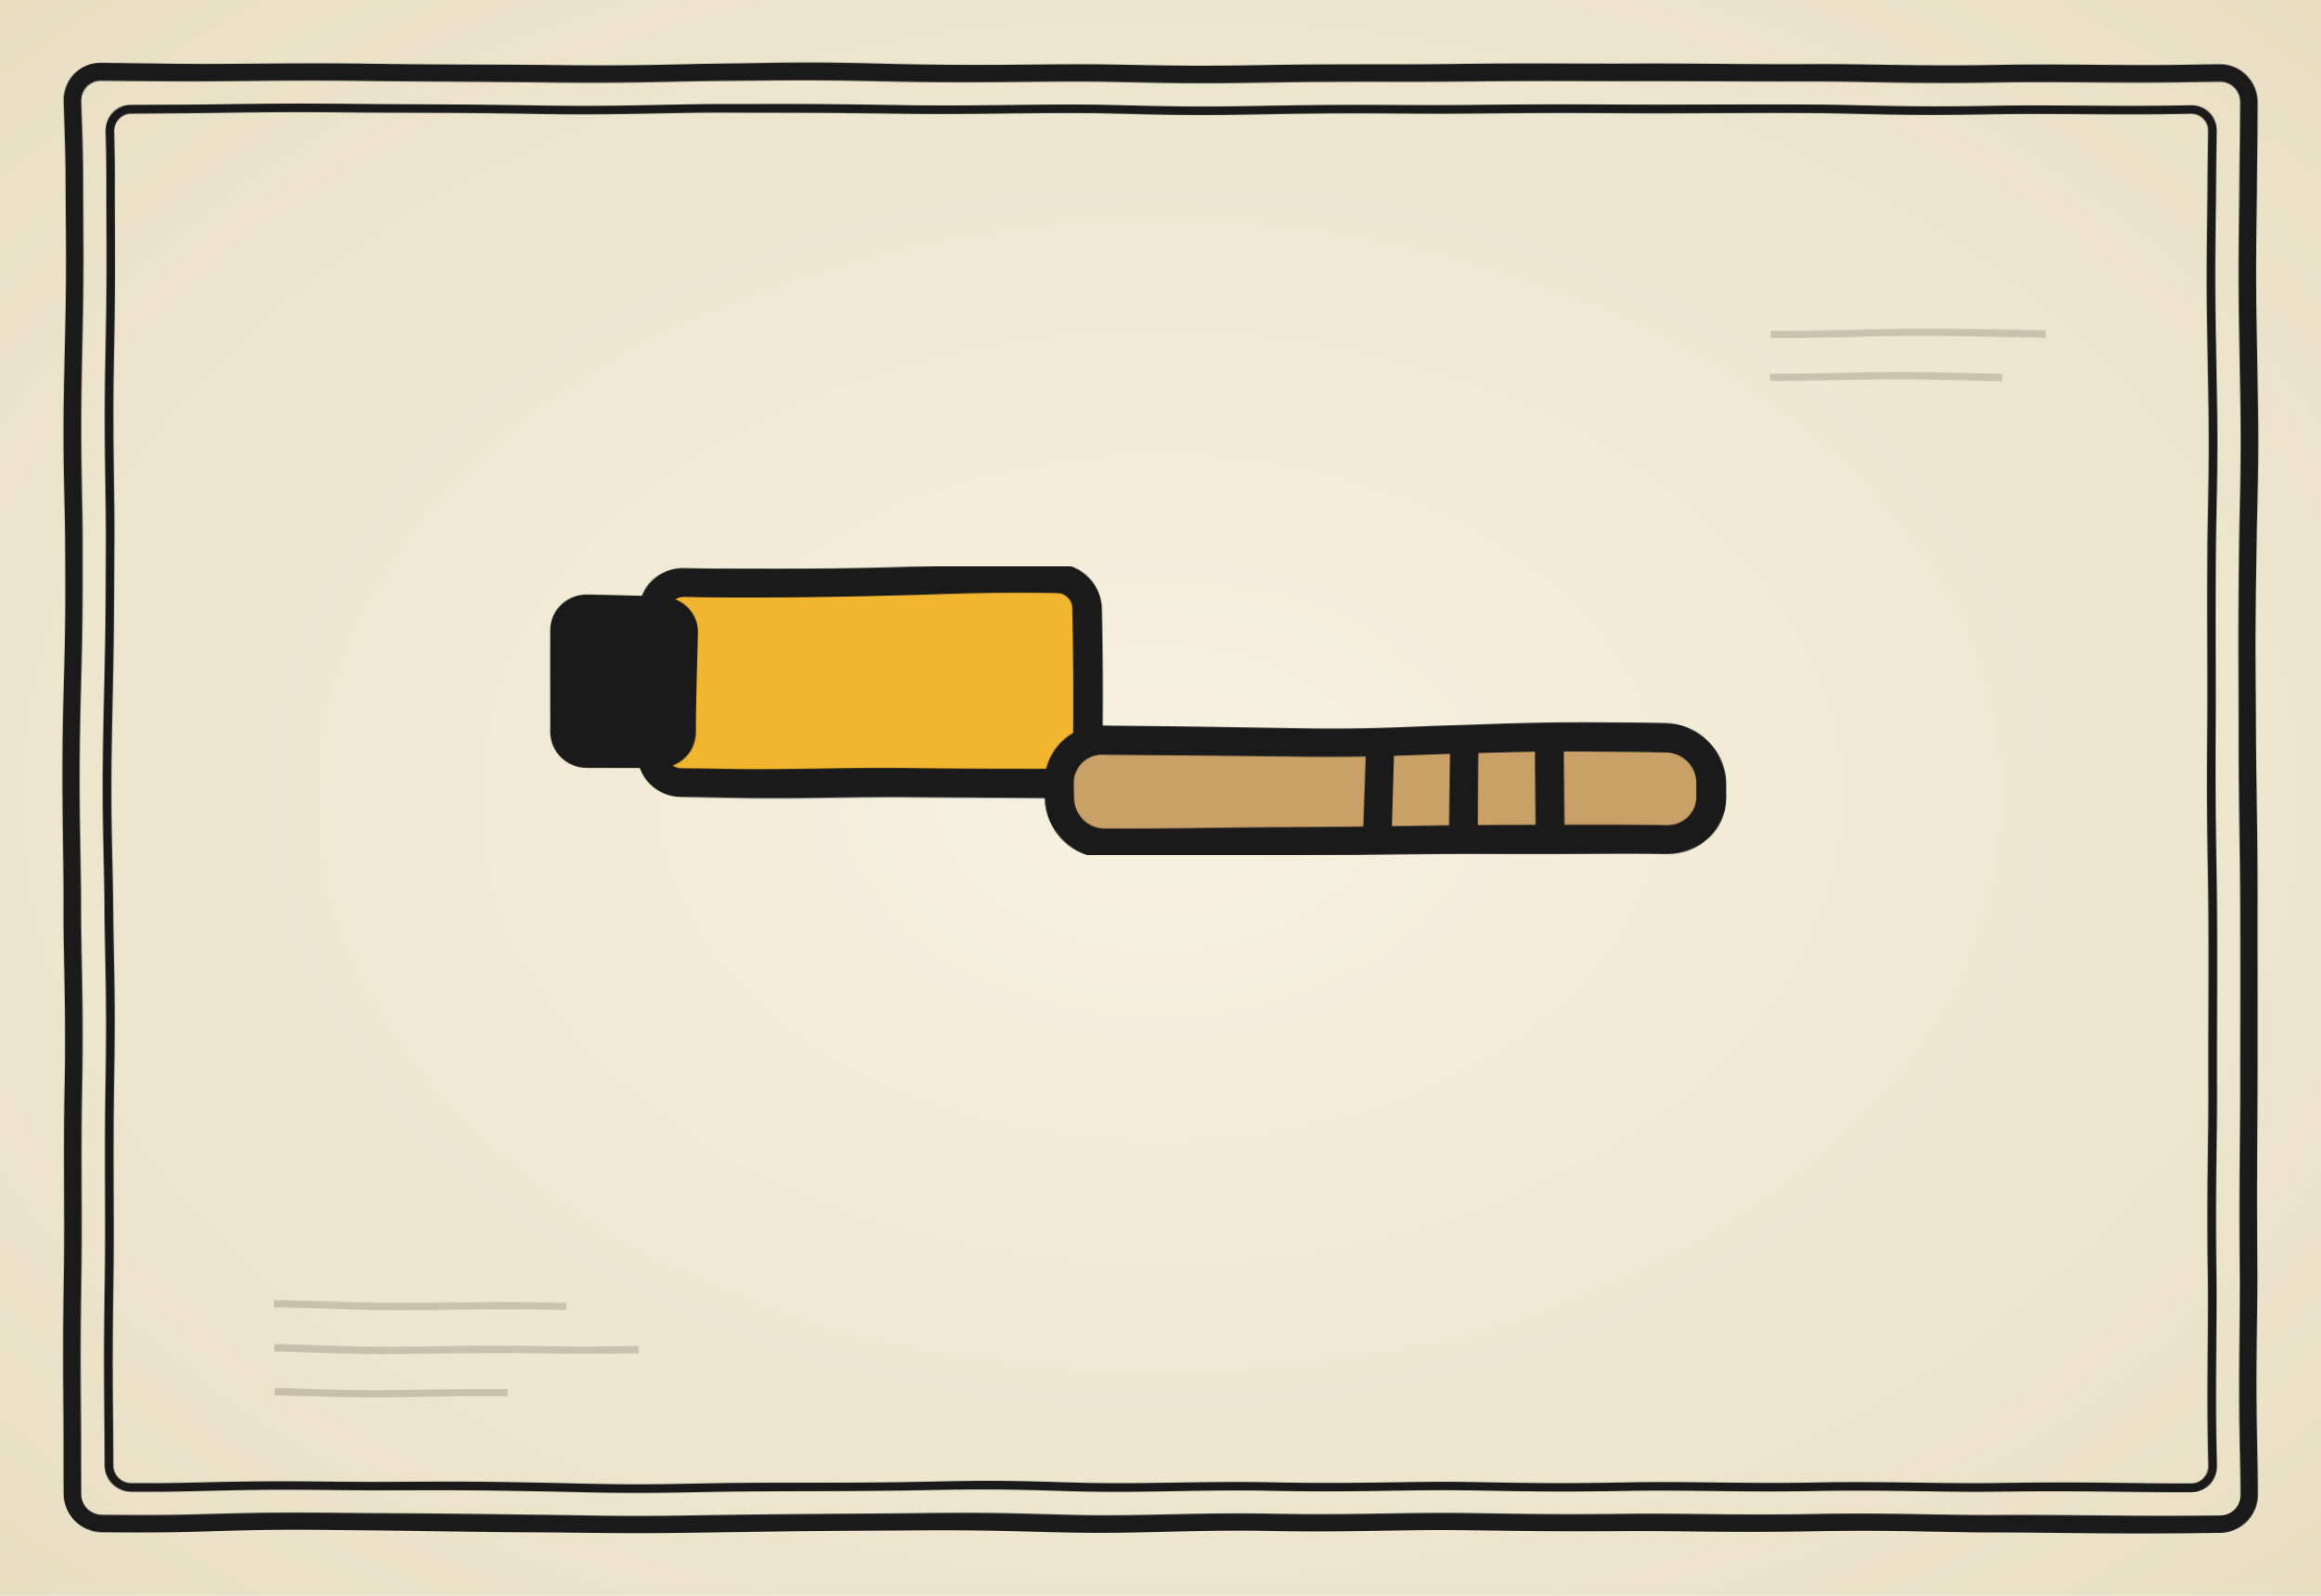
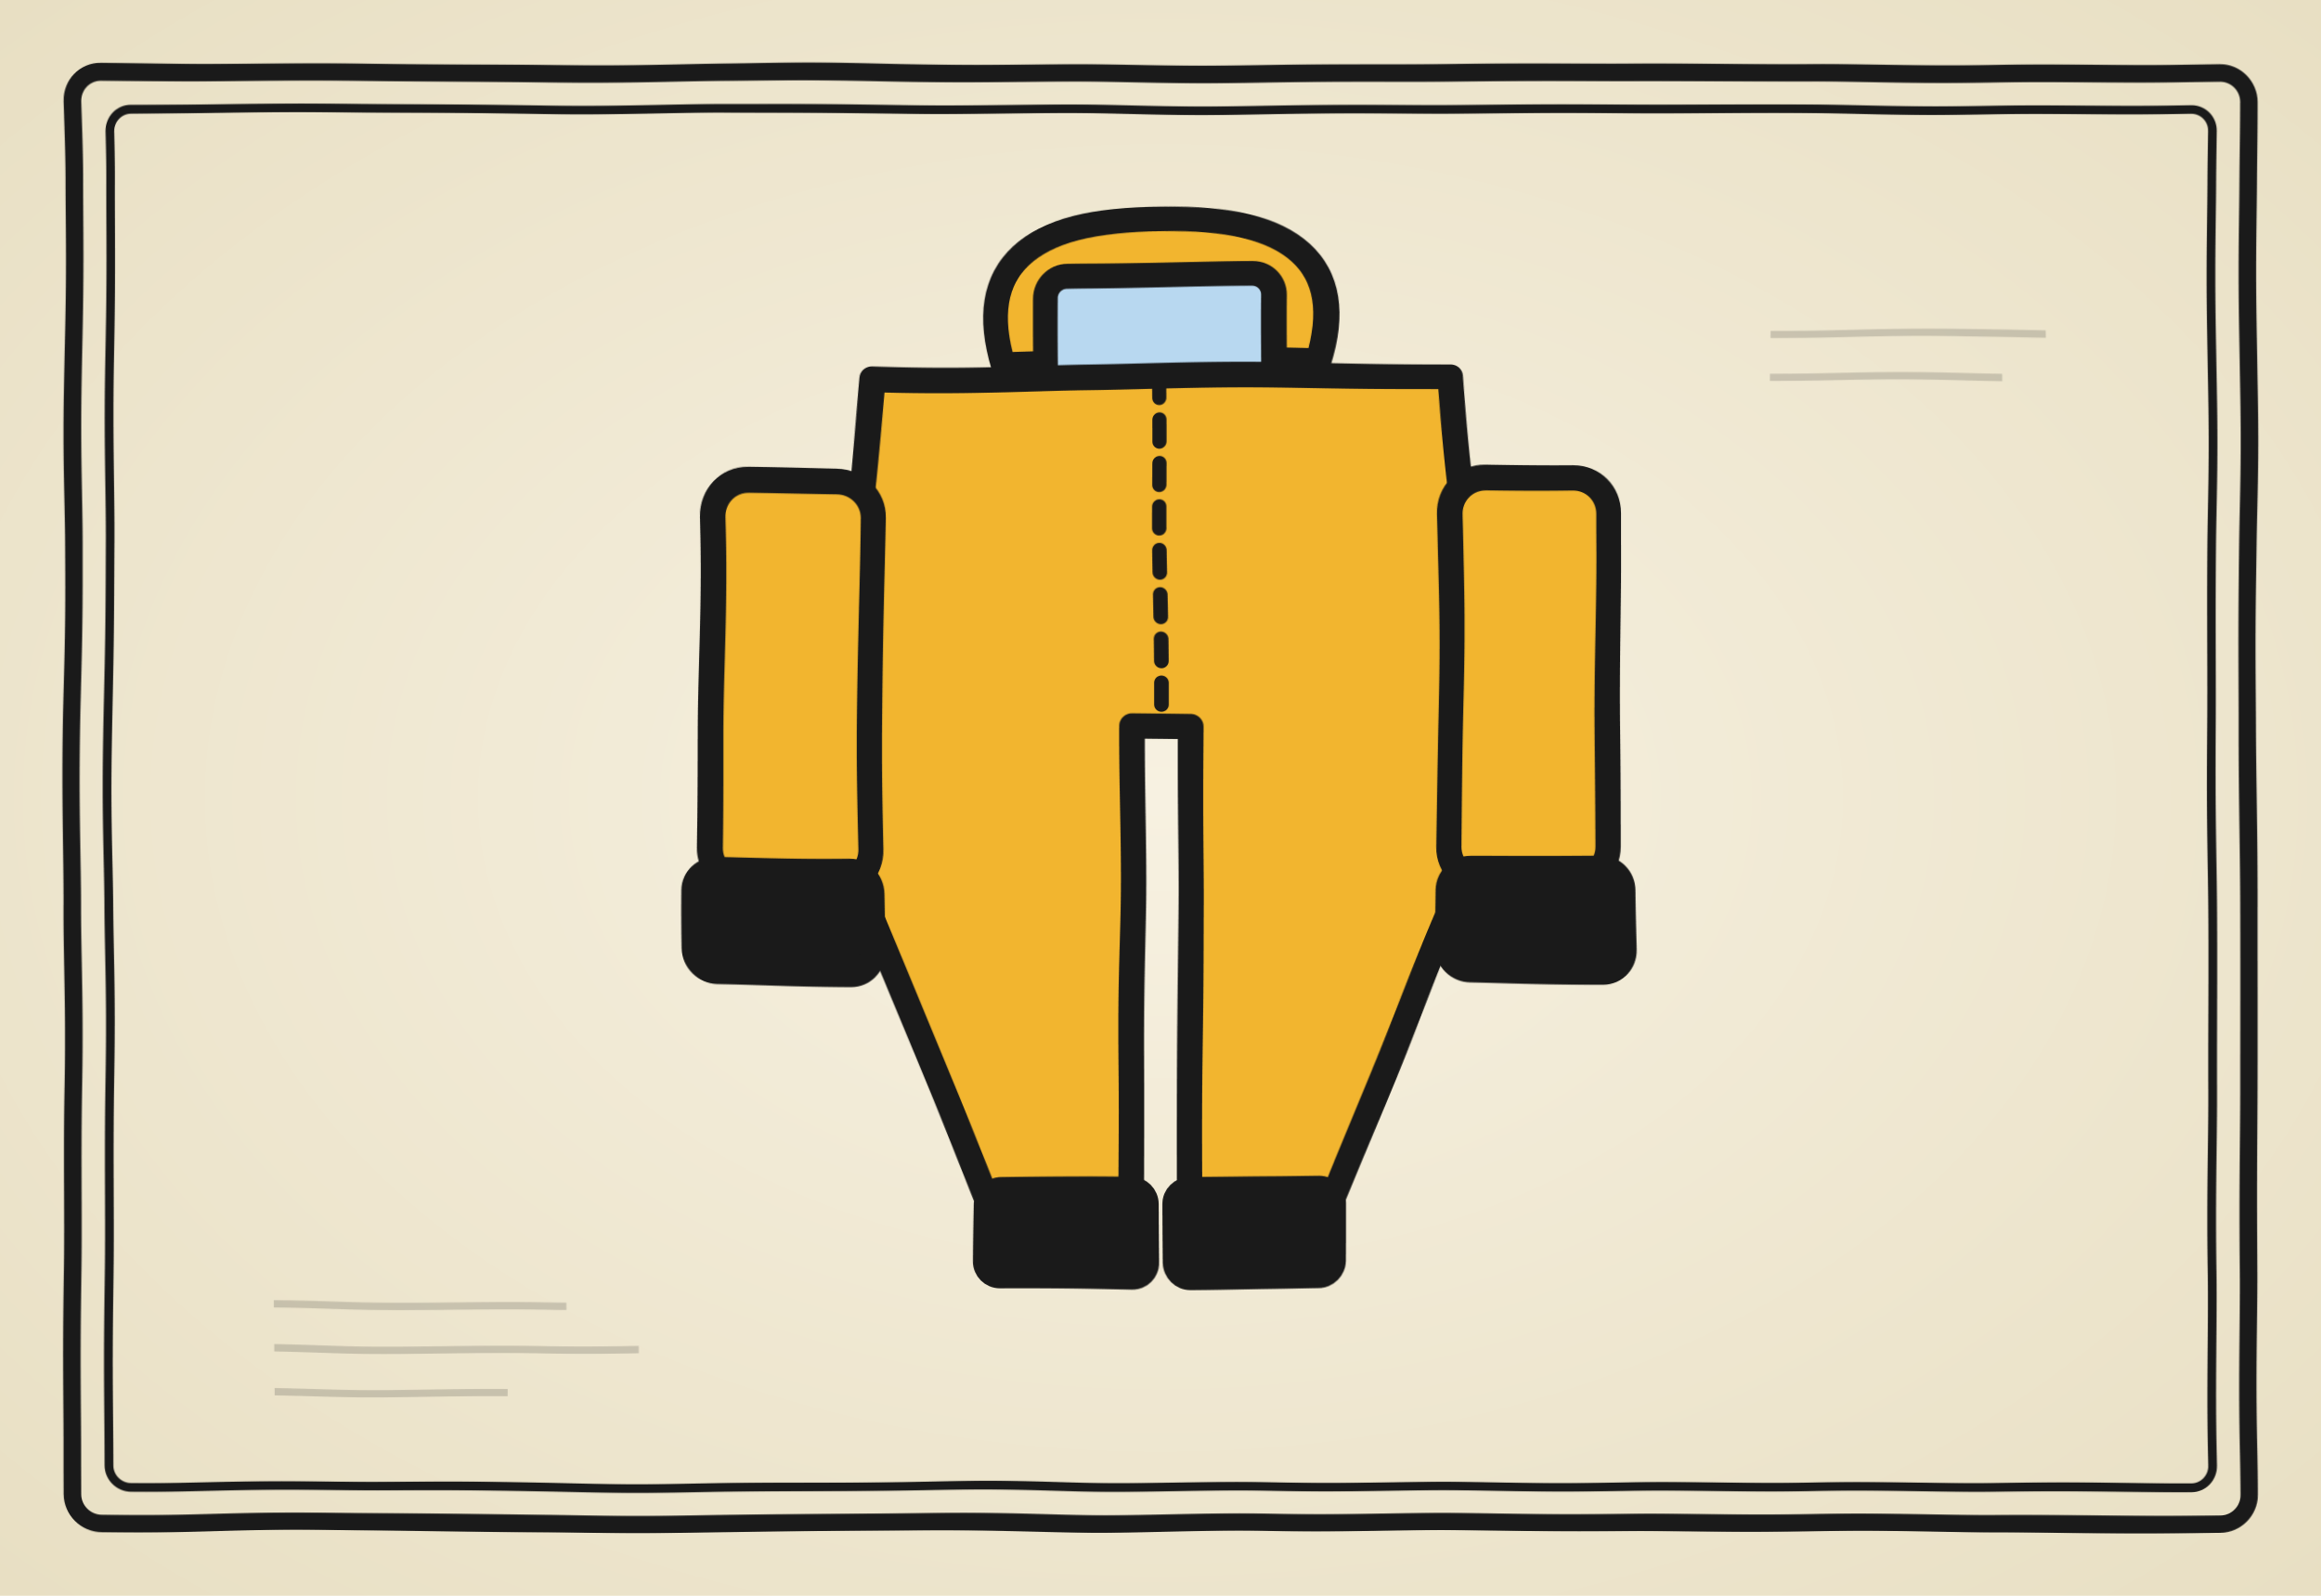
<svg xmlns="http://www.w3.org/2000/svg" viewBox="0 0 320 220" role="img" aria-label="der Chemikalienschutzanzug">
  <defs>
    <radialGradient id="paper" cx="50%" cy="50%" r="70%">
      <stop offset="0%" stop-color="#f7f1e1" />
      <stop offset="100%" stop-color="#e8dfc3" />
    </radialGradient>
    <filter id="sketch" x="-5%" y="-5%" width="110%" height="110%">
      <feTurbulence type="fractalNoise" baseFrequency="0.02" numOctaves="2" seed="548" />
      <feDisplacementMap in="SourceGraphic" scale="1.8" />
    </filter>
    <filter id="sketchLight" x="-5%" y="-5%" width="110%" height="110%">
      <feTurbulence type="fractalNoise" baseFrequency="0.04" numOctaves="1" seed="551" />
      <feDisplacementMap in="SourceGraphic" scale="1.1" />
    </filter>
  </defs>
  <rect width="320" height="220" fill="url(#paper)" />
  <g fill="none" stroke="#1a1a1a" stroke-linecap="round" stroke-linejoin="round" filter="url(#sketchLight)">
    <rect x="10" y="10" width="300" height="200" stroke-width="2.4" rx="4" />
    <rect x="15" y="15" width="290" height="190" stroke-width="1.2" rx="3" />
  </g>
  <g stroke="#1a1a1a" stroke-width="1" opacity="0.18" filter="url(#sketchLight)">
    <line x1="38" y1="180" x2="78" y2="180" />
    <line x1="38" y1="186" x2="88" y2="186" />
    <line x1="38" y1="192" x2="70" y2="192" />
    <line x1="244" y1="46" x2="282" y2="46" />
    <line x1="244" y1="52" x2="276" y2="52" />
  </g>
  <g filter="url(#sketch)">
-     <g stroke="#1a1a1a" stroke-width="4" stroke-linejoin="round" stroke-linecap="round" fill="#f2b52f">
-       <rect x="90" y="80" width="60" height="28" rx="4" />
-       <rect x="78" y="84" width="16" height="20" rx="3" fill="#1a1a1a" />
-       <rect x="146" y="102" width="90" height="14" rx="6" fill="#c9a068" />
-       <line x1="190" y1="104" x2="190" y2="114" />
-       <line x1="202" y1="104" x2="202" y2="114" />
-       <line x1="214" y1="104" x2="214" y2="114" />
+     <g stroke="#1a1a1a" stroke-width="3.5" stroke-linejoin="round" stroke-linecap="round">
+       <path d="M 138 50 Q 132 30 160 30 Q 188 30 182 50 Z" fill="#f2b52f" />
+       <rect x="144" y="38" width="32" height="16" rx="3" fill="#b8d8f0" />
+       <path d="M 120 52 L 200 52 L 206 112 L 182 170 L 164 170 L 164 100 L 156 100 L 156 170 L 138 170 L 114 112 Z" fill="#f2b52f" />
+       <rect x="98" y="66" width="22" height="56" rx="5" fill="#f2b52f" />
+       <rect x="200" y="66" width="22" height="56" rx="5" fill="#f2b52f" />
+       <rect x="96" y="120" width="24" height="14" rx="3" fill="#1a1a1a" />
+       <rect x="200" y="120" width="24" height="14" rx="3" fill="#1a1a1a" />
+       <line x1="160" y1="52" x2="160" y2="100" stroke-width="2" stroke-dasharray="3 3" />
+       <rect x="136" y="164" width="22" height="12" rx="2" fill="#1a1a1a" />
+       <rect x="162" y="164" width="22" height="12" rx="2" fill="#1a1a1a" />
    </g>
  </g>
</svg>
